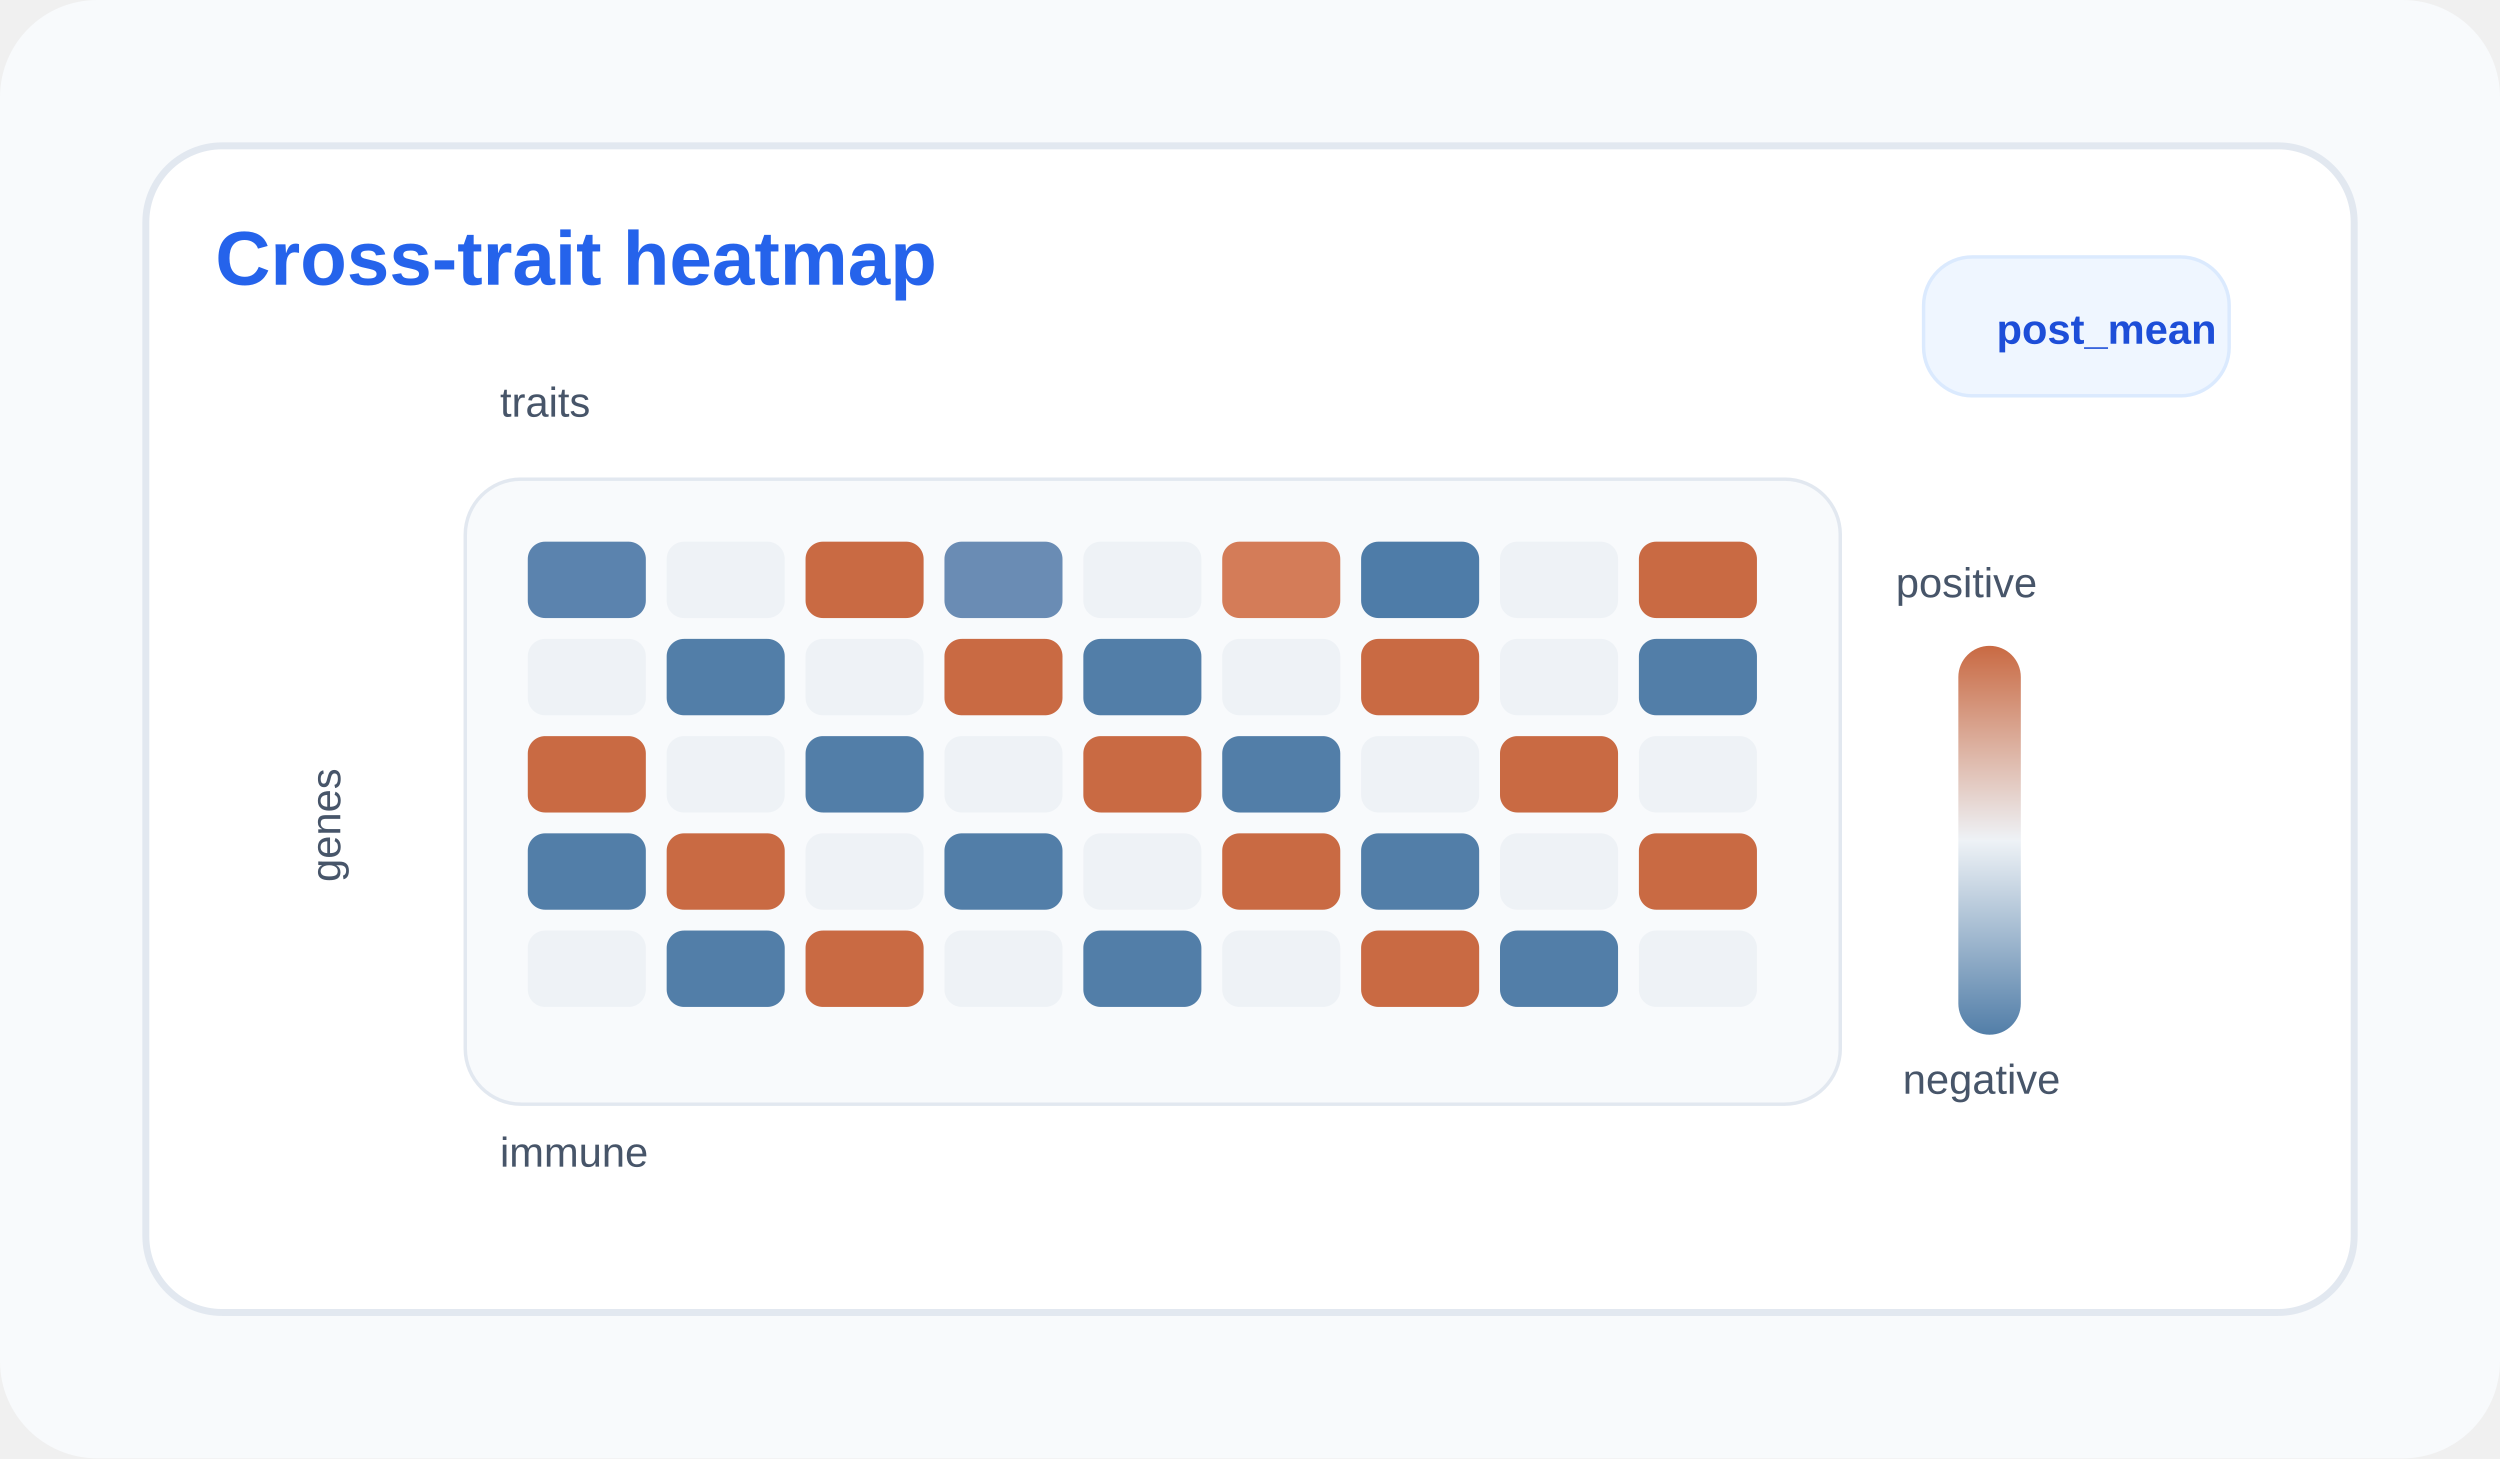
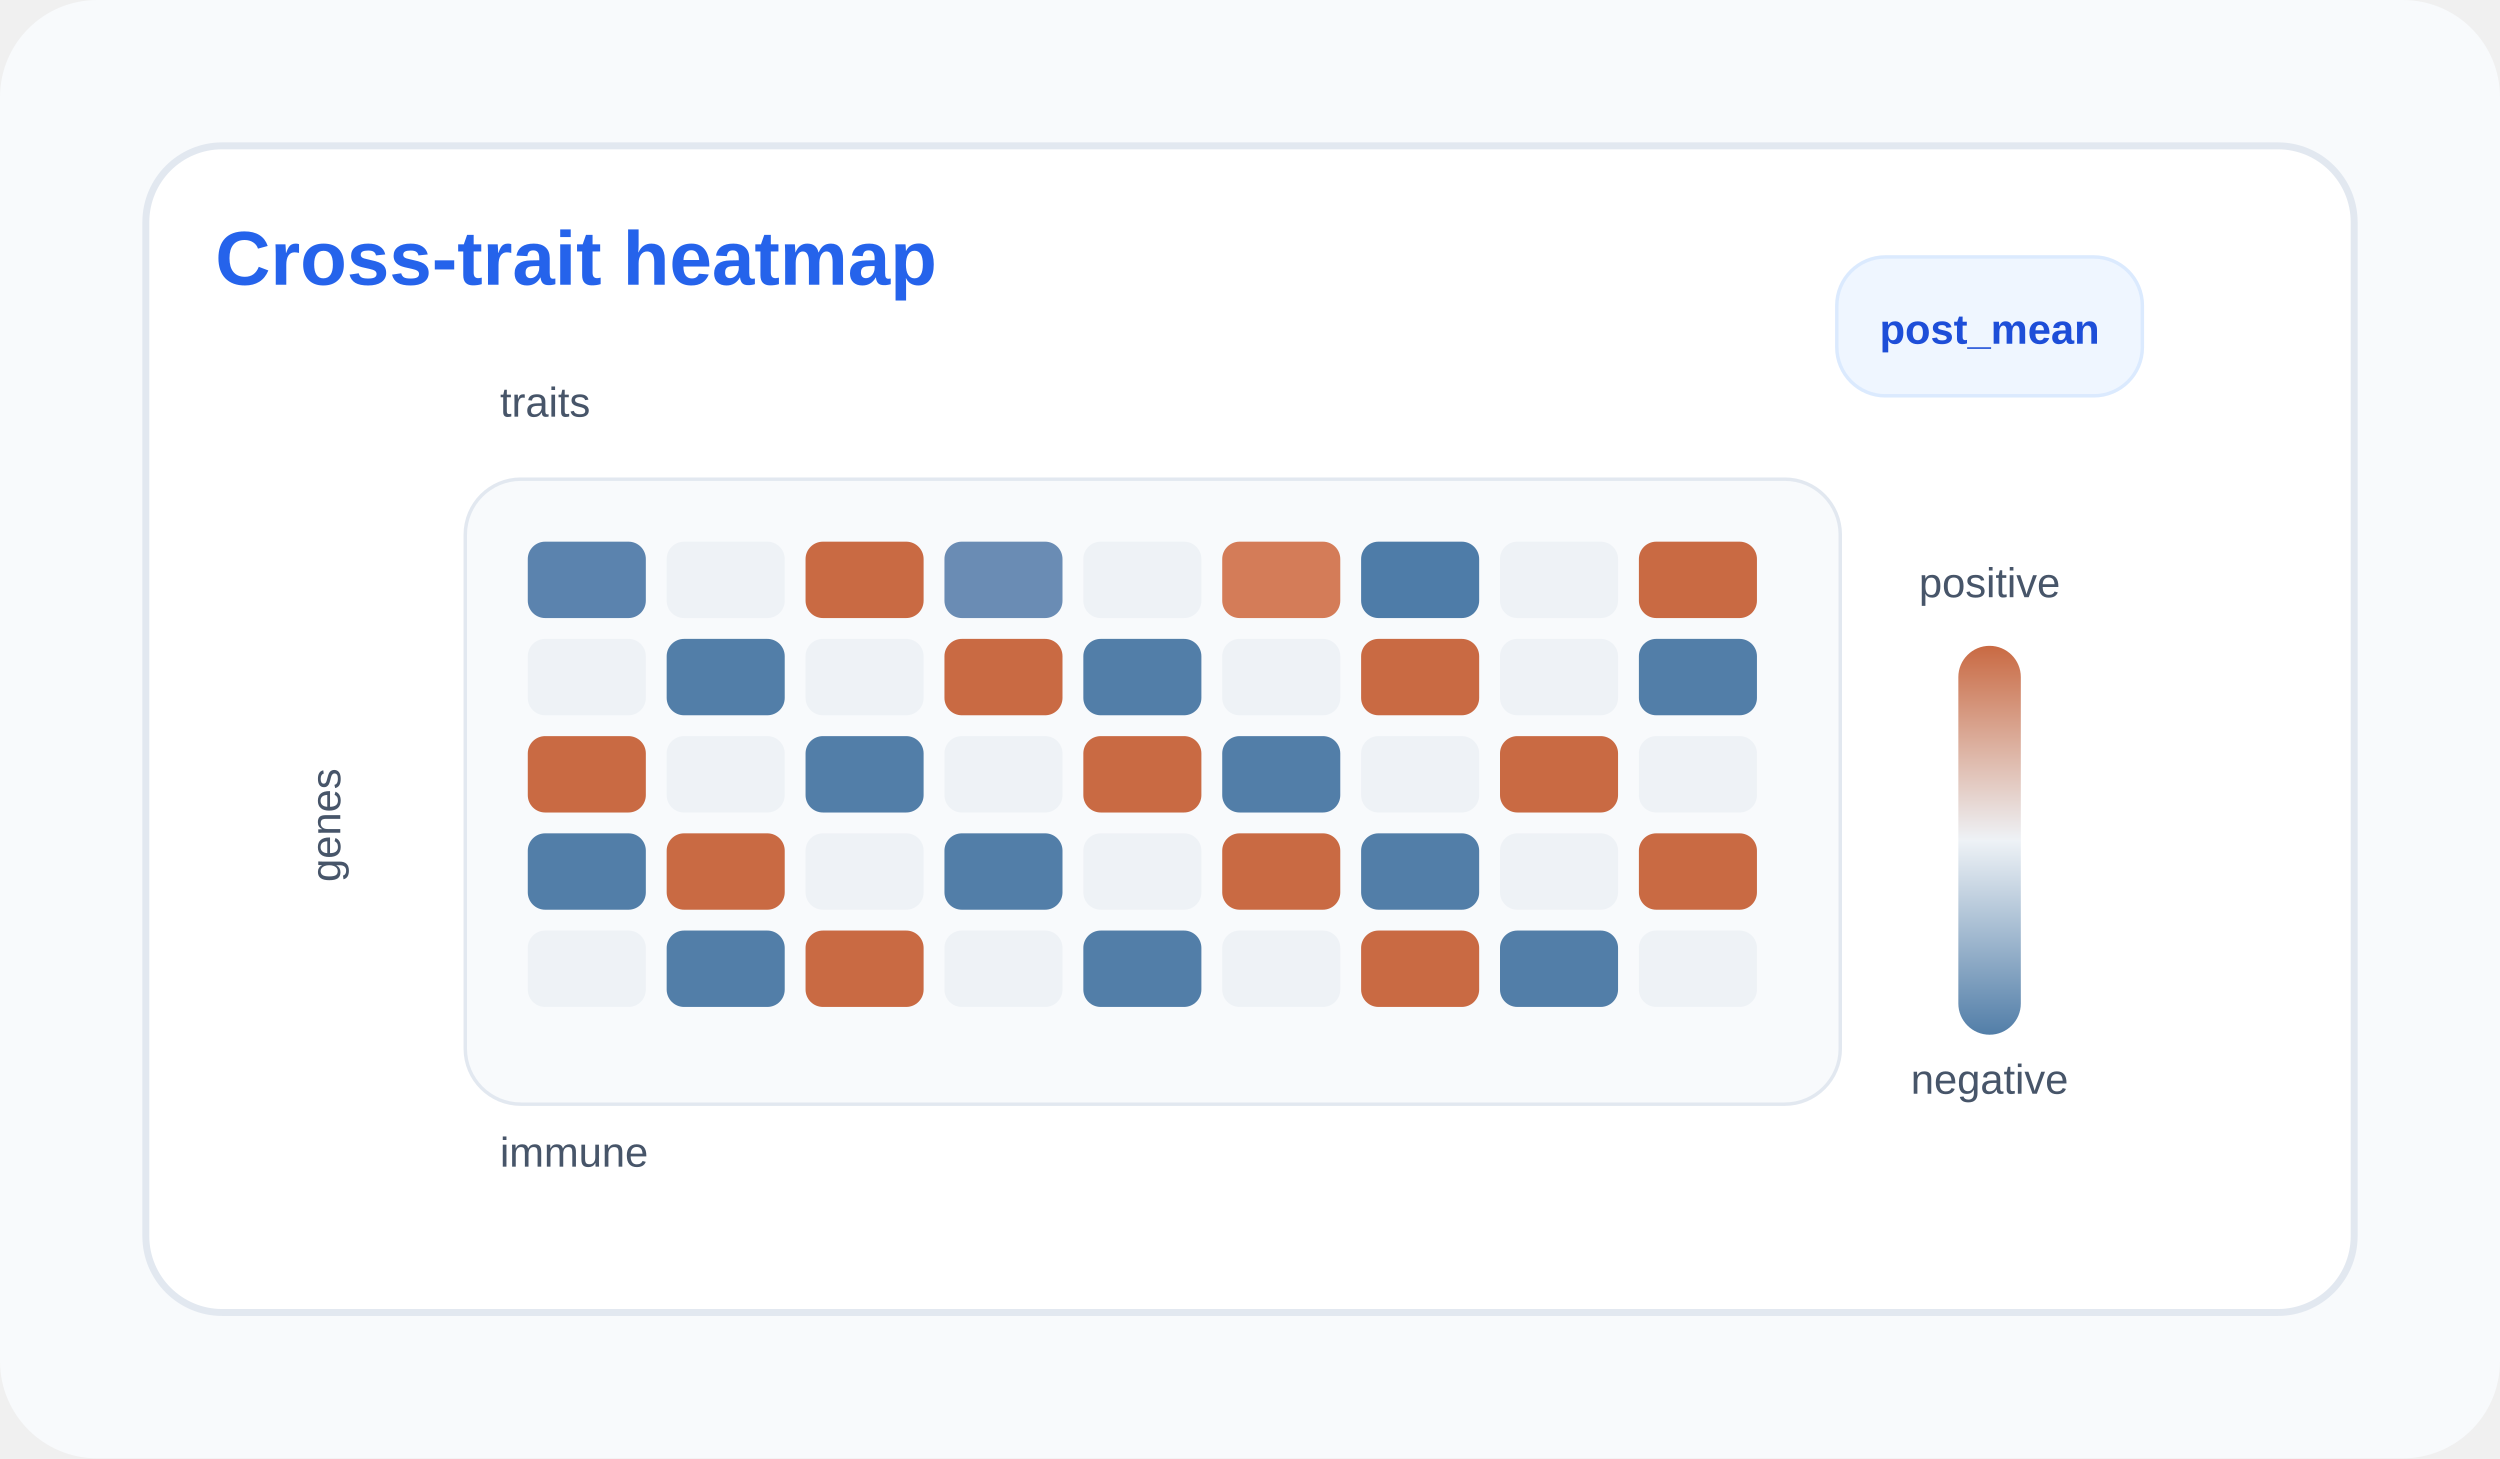
<svg xmlns="http://www.w3.org/2000/svg" width="720" height="420" viewBox="0 0 720 420" fill="none">
  <rect width="720" height="420" rx="28" fill="#F8FAFC" />
  <rect x="42" y="42" width="636" height="336" rx="22" fill="white" stroke="#E2E8F0" stroke-width="2" />
  <text x="62" y="82" fill="#2563EB" font-family="Arial, Helvetica, sans-serif" font-size="22" font-weight="700">Cross-trait heatmap</text>
  <g transform="translate(134 138)">
    <rect width="396" height="180" rx="16" fill="#F8FAFC" stroke="#E2E8F0" />
    <g transform="translate(18 18)">
      <rect x="0" y="0" width="34" height="22" rx="5" fill="#5B83AE" />
      <rect x="40" y="0" width="34" height="22" rx="5" fill="#EEF2F6" />
      <rect x="80" y="0" width="34" height="22" rx="5" fill="#C96A43" />
      <rect x="120" y="0" width="34" height="22" rx="5" fill="#6A8CB4" />
      <rect x="160" y="0" width="34" height="22" rx="5" fill="#EEF2F6" />
      <rect x="200" y="0" width="34" height="22" rx="5" fill="#D47C58" />
      <rect x="240" y="0" width="34" height="22" rx="5" fill="#4E7CA8" />
      <rect x="280" y="0" width="34" height="22" rx="5" fill="#EEF2F6" />
      <rect x="320" y="0" width="34" height="22" rx="5" fill="#C96A43" />
      <rect x="0" y="28" width="34" height="22" rx="5" fill="#EEF2F6" />
      <rect x="40" y="28" width="34" height="22" rx="5" fill="#527EA8" />
      <rect x="80" y="28" width="34" height="22" rx="5" fill="#EEF2F6" />
      <rect x="120" y="28" width="34" height="22" rx="5" fill="#C96A43" />
      <rect x="160" y="28" width="34" height="22" rx="5" fill="#527EA8" />
      <rect x="200" y="28" width="34" height="22" rx="5" fill="#EEF2F6" />
      <rect x="240" y="28" width="34" height="22" rx="5" fill="#C96A43" />
      <rect x="280" y="28" width="34" height="22" rx="5" fill="#EEF2F6" />
      <rect x="320" y="28" width="34" height="22" rx="5" fill="#527EA8" />
      <rect x="0" y="56" width="34" height="22" rx="5" fill="#C96A43" />
      <rect x="40" y="56" width="34" height="22" rx="5" fill="#EEF2F6" />
      <rect x="80" y="56" width="34" height="22" rx="5" fill="#527EA8" />
      <rect x="120" y="56" width="34" height="22" rx="5" fill="#EEF2F6" />
      <rect x="160" y="56" width="34" height="22" rx="5" fill="#C96A43" />
      <rect x="200" y="56" width="34" height="22" rx="5" fill="#527EA8" />
      <rect x="240" y="56" width="34" height="22" rx="5" fill="#EEF2F6" />
      <rect x="280" y="56" width="34" height="22" rx="5" fill="#C96A43" />
      <rect x="320" y="56" width="34" height="22" rx="5" fill="#EEF2F6" />
      <rect x="0" y="84" width="34" height="22" rx="5" fill="#527EA8" />
      <rect x="40" y="84" width="34" height="22" rx="5" fill="#C96A43" />
      <rect x="80" y="84" width="34" height="22" rx="5" fill="#EEF2F6" />
      <rect x="120" y="84" width="34" height="22" rx="5" fill="#527EA8" />
      <rect x="160" y="84" width="34" height="22" rx="5" fill="#EEF2F6" />
      <rect x="200" y="84" width="34" height="22" rx="5" fill="#C96A43" />
      <rect x="240" y="84" width="34" height="22" rx="5" fill="#527EA8" />
      <rect x="280" y="84" width="34" height="22" rx="5" fill="#EEF2F6" />
      <rect x="320" y="84" width="34" height="22" rx="5" fill="#C96A43" />
      <rect x="0" y="112" width="34" height="22" rx="5" fill="#EEF2F6" />
      <rect x="40" y="112" width="34" height="22" rx="5" fill="#527EA8" />
      <rect x="80" y="112" width="34" height="22" rx="5" fill="#C96A43" />
      <rect x="120" y="112" width="34" height="22" rx="5" fill="#EEF2F6" />
      <rect x="160" y="112" width="34" height="22" rx="5" fill="#527EA8" />
      <rect x="200" y="112" width="34" height="22" rx="5" fill="#EEF2F6" />
      <rect x="240" y="112" width="34" height="22" rx="5" fill="#C96A43" />
      <rect x="280" y="112" width="34" height="22" rx="5" fill="#527EA8" />
      <rect x="320" y="112" width="34" height="22" rx="5" fill="#EEF2F6" />
    </g>
  </g>
  <text x="144" y="336" fill="#475569" font-family="Arial, Helvetica, sans-serif" font-size="12">immune</text>
  <text x="144" y="120" fill="#475569" font-family="Arial, Helvetica, sans-serif" font-size="12">traits</text>
  <text transform="rotate(-90 98 254)" x="98" y="254" fill="#475569" font-family="Arial, Helvetica, sans-serif" font-size="12">genes</text>
-   <text x="546" y="172" fill="#475569" font-family="Arial, Helvetica, sans-serif" font-size="12">positive</text>
-   <text x="548" y="315" fill="#475569" font-family="Arial, Helvetica, sans-serif" font-size="12">negative</text>
+   <text x="573" y="172" text-anchor="middle" fill="#475569" font-family="Arial, Helvetica, sans-serif" font-size="12">positive</text>
+   <text x="573" y="315" text-anchor="middle" fill="#475569" font-family="Arial, Helvetica, sans-serif" font-size="12">negative</text>
  <rect x="564" y="186" width="18" height="112" rx="9" fill="url(#heatbar)" />
-   <rect x="554" y="74" width="88" height="40" rx="14" fill="#EFF6FF" stroke="#DBEAFE" />
-   <text x="575" y="99" fill="#1D4ED8" font-family="Arial, Helvetica, sans-serif" font-size="12" font-weight="700">post_mean</text>
+   <rect x="529" y="74" width="88" height="40" rx="14" fill="#EFF6FF" stroke="#DBEAFE" />
+   <text x="573" y="99" text-anchor="middle" fill="#1D4ED8" font-family="Arial, Helvetica, sans-serif" font-size="12" font-weight="700">post_mean</text>
  <defs>
    <linearGradient id="heatbar" x1="573" y1="186" x2="573" y2="298" gradientUnits="userSpaceOnUse">
      <stop stop-color="#C96A43" />
      <stop offset="0.5" stop-color="#EEF2F6" />
      <stop offset="1" stop-color="#527EA8" />
    </linearGradient>
  </defs>
</svg>
